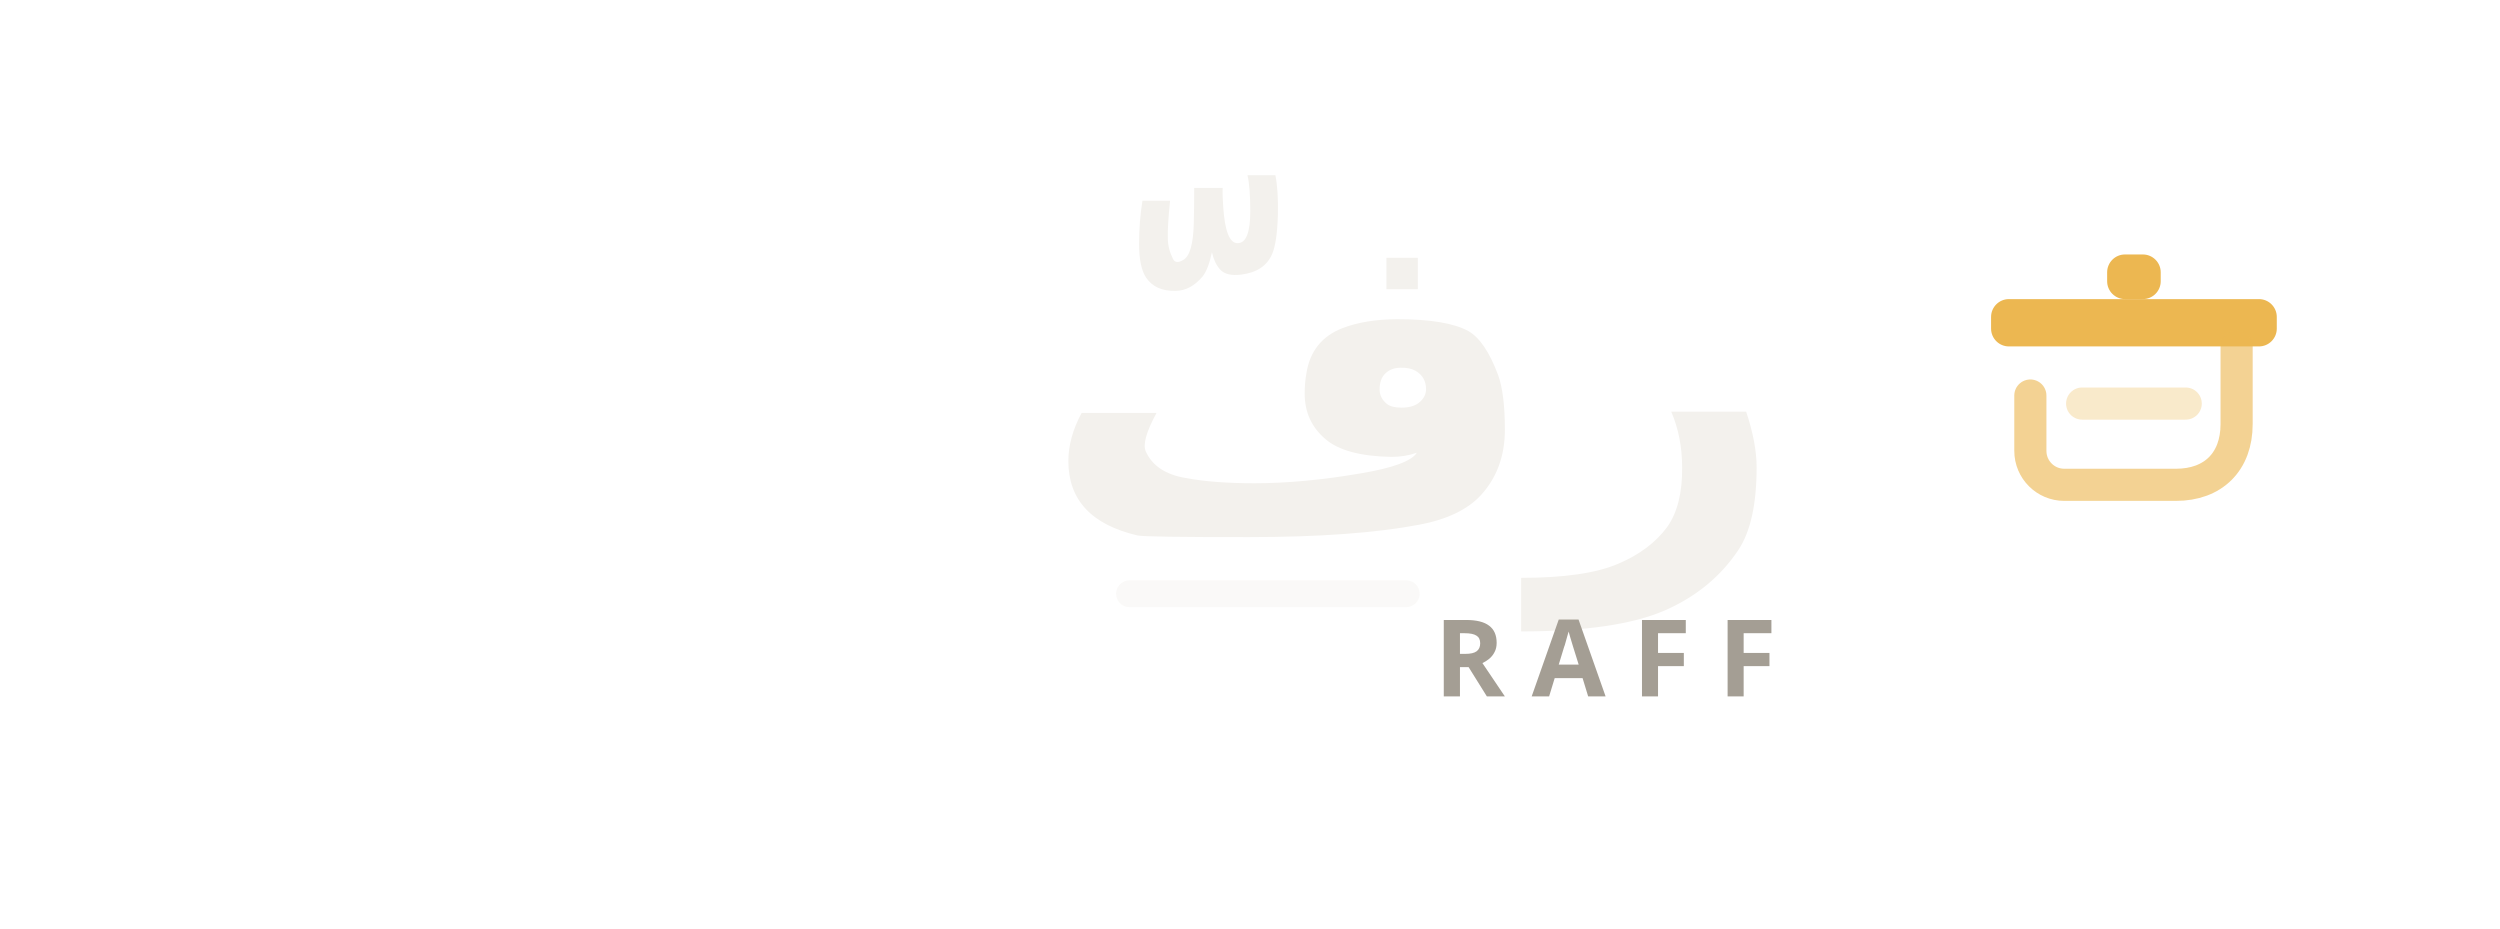
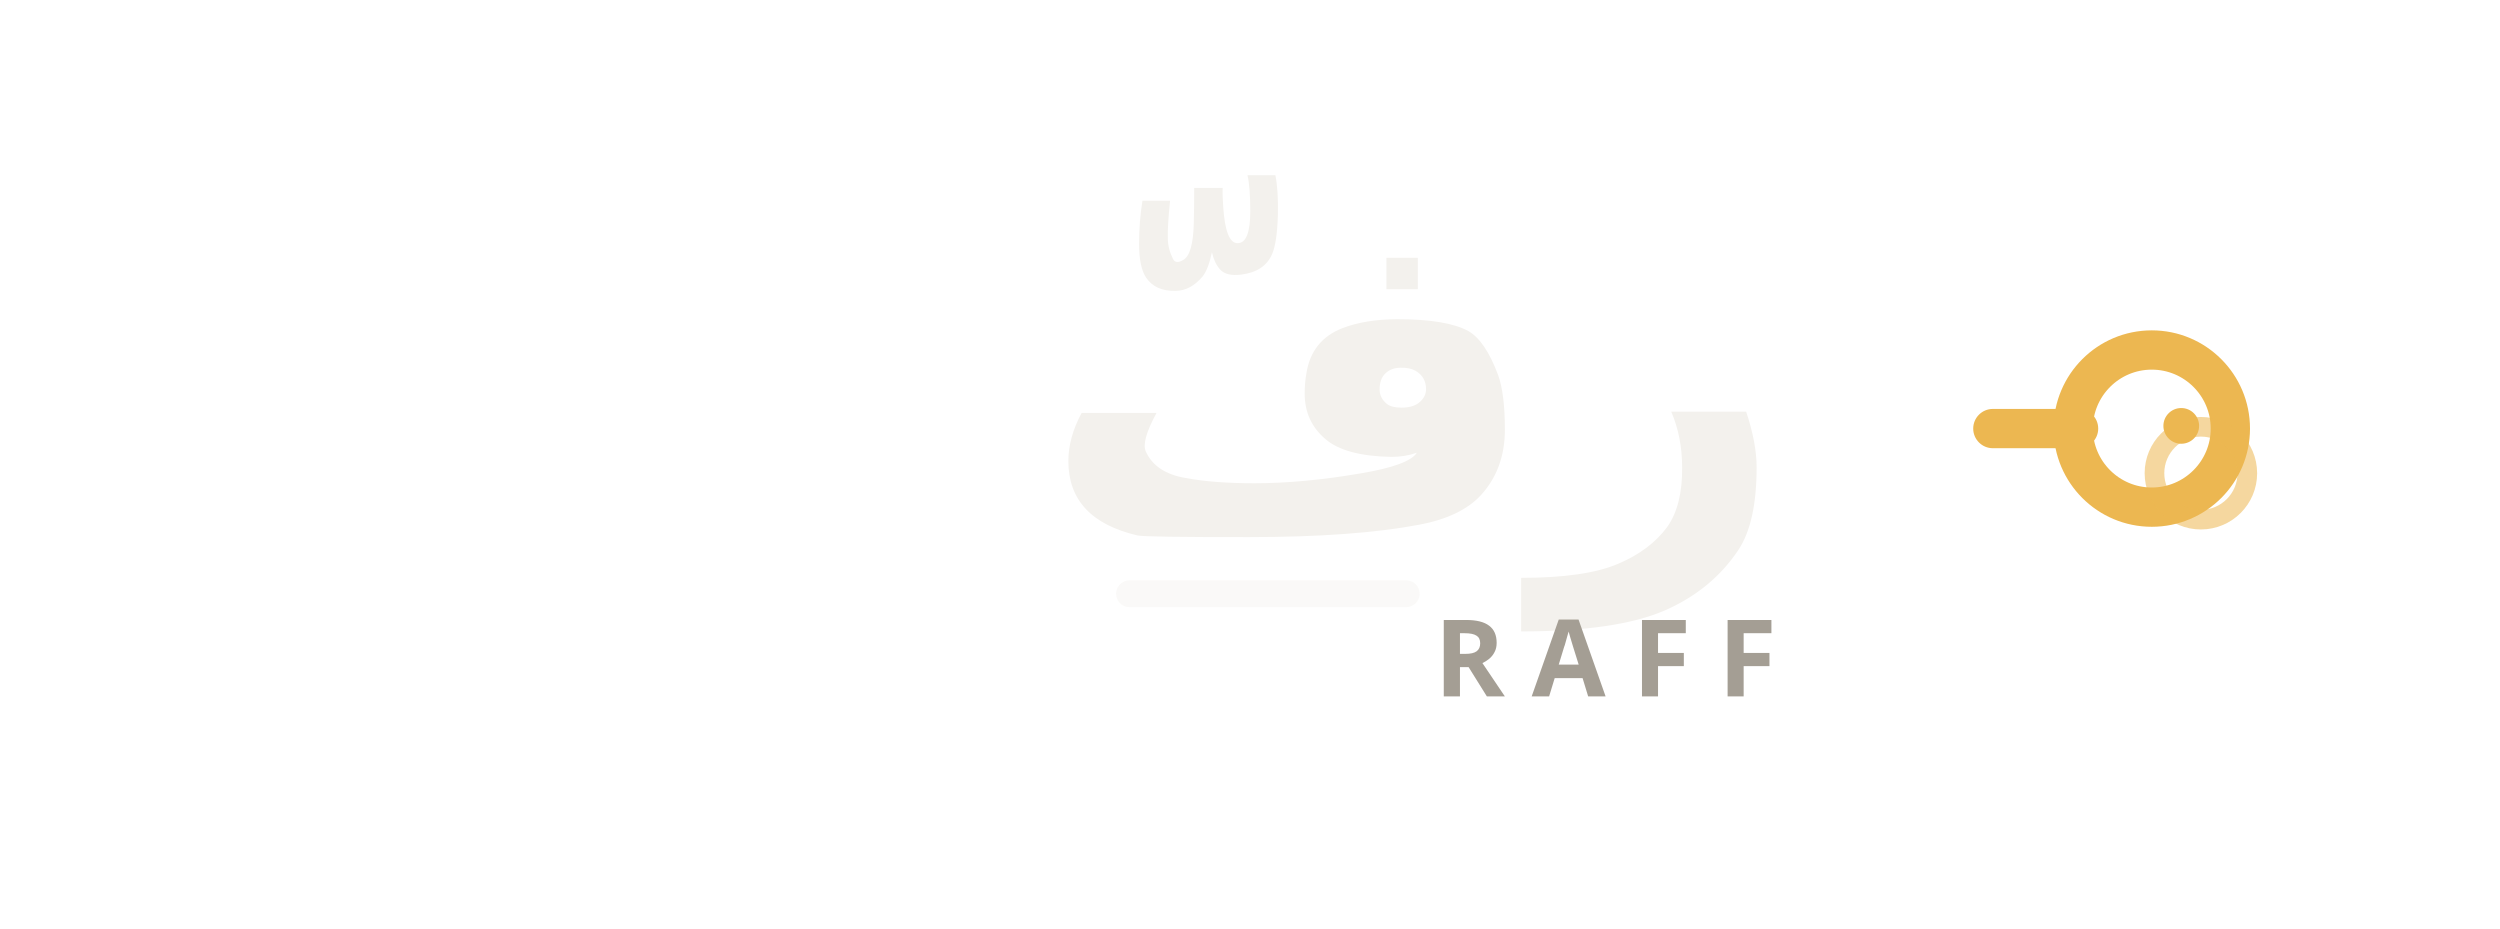
<svg xmlns="http://www.w3.org/2000/svg" width="280" height="104" viewBox="0 0 280 104" fill="none">
-   <g transform="translate(219 24)">
-     <path d="M6 9.5h28a2 2 0 0 1 2 2v1.3a2 2 0 0 1-2 2H6a2 2 0 0 1-2-2v-1.3a2 2 0 0 1 2-2Z" fill="#ECB751" />
-     <path d="M31.5 14.8v8.7c0 4.2-2.6 6.8-6.8 6.8H12.2a3.8 3.8 0 0 1-3.8-3.8v-6.2" stroke="#ECB751" stroke-width="3.6" stroke-linecap="round" stroke-linejoin="round" opacity=".62" />
-     <path d="M14.2 21.2h11.6" stroke="#ECB751" stroke-width="3.6" stroke-linecap="round" opacity=".3" />
-     <rect x="17" y="4.5" width="6" height="5" rx="2" fill="#ECB751" />
+   <g transform="translate(217 28) scale(1)">
+     <rect x="4" y="17.8" width="14" height="4.4" rx="2.2" fill="#ECB751" />
+     <circle cx="24" cy="20" r="8.8" stroke="#ECB751" stroke-width="4.4" />
+     <circle cx="29.5" cy="25" r="5.2" stroke="#ECB751" stroke-width="2.2" opacity=".55" />
+     <circle cx="27.3" cy="19.7" r="2" fill="#ECB751" />
  </g>
  <text x="200" y="59" text-anchor="end" fill="#F3F1ED" font-family="Almarai, sans-serif" font-size="48" font-weight="800">رفّ</text>
  <text x="199" y="78" text-anchor="end" fill="#A49E94" font-family="Almarai, sans-serif" font-size="12" font-weight="700" letter-spacing="3">RAFF</text>
  <rect x="125" y="65" width="34" height="3" rx="1.5" fill="#F3F1ED" opacity=".4" />
</svg>
